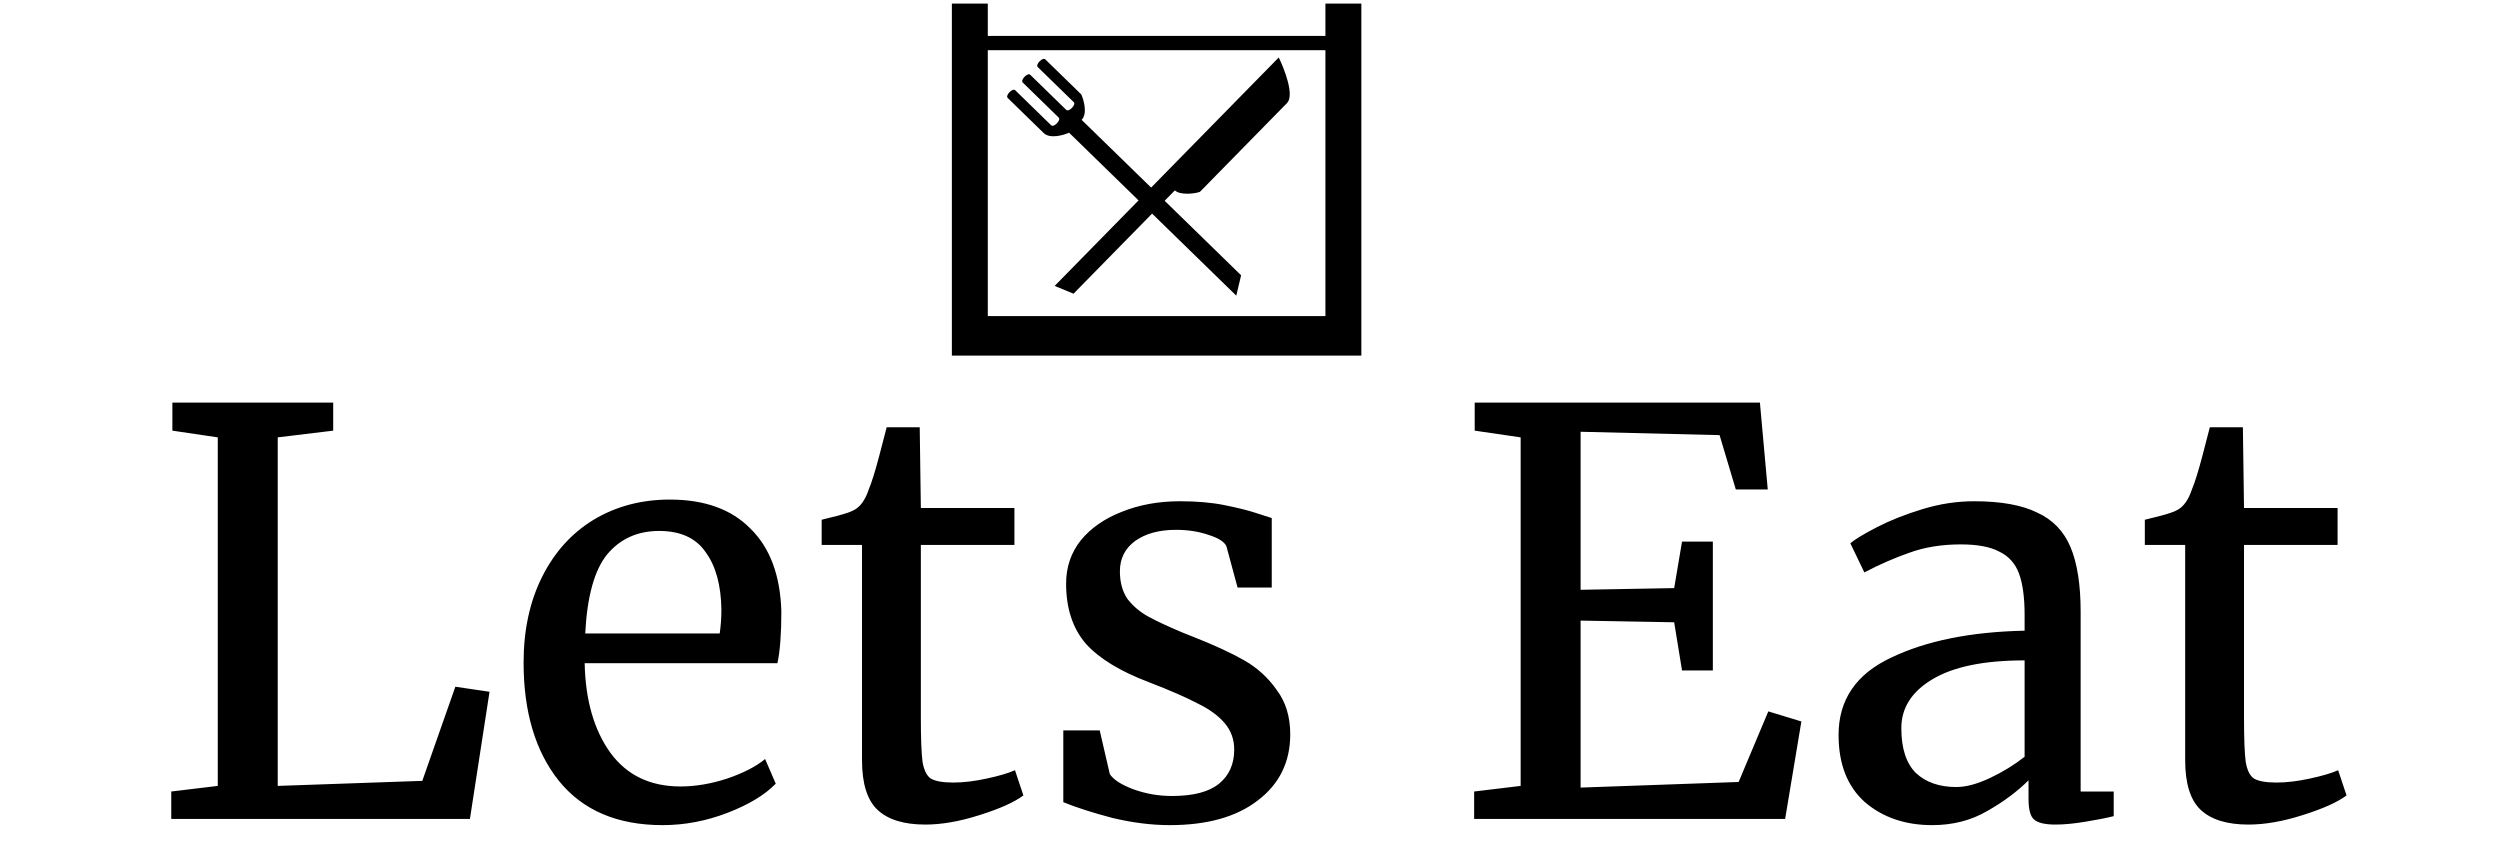
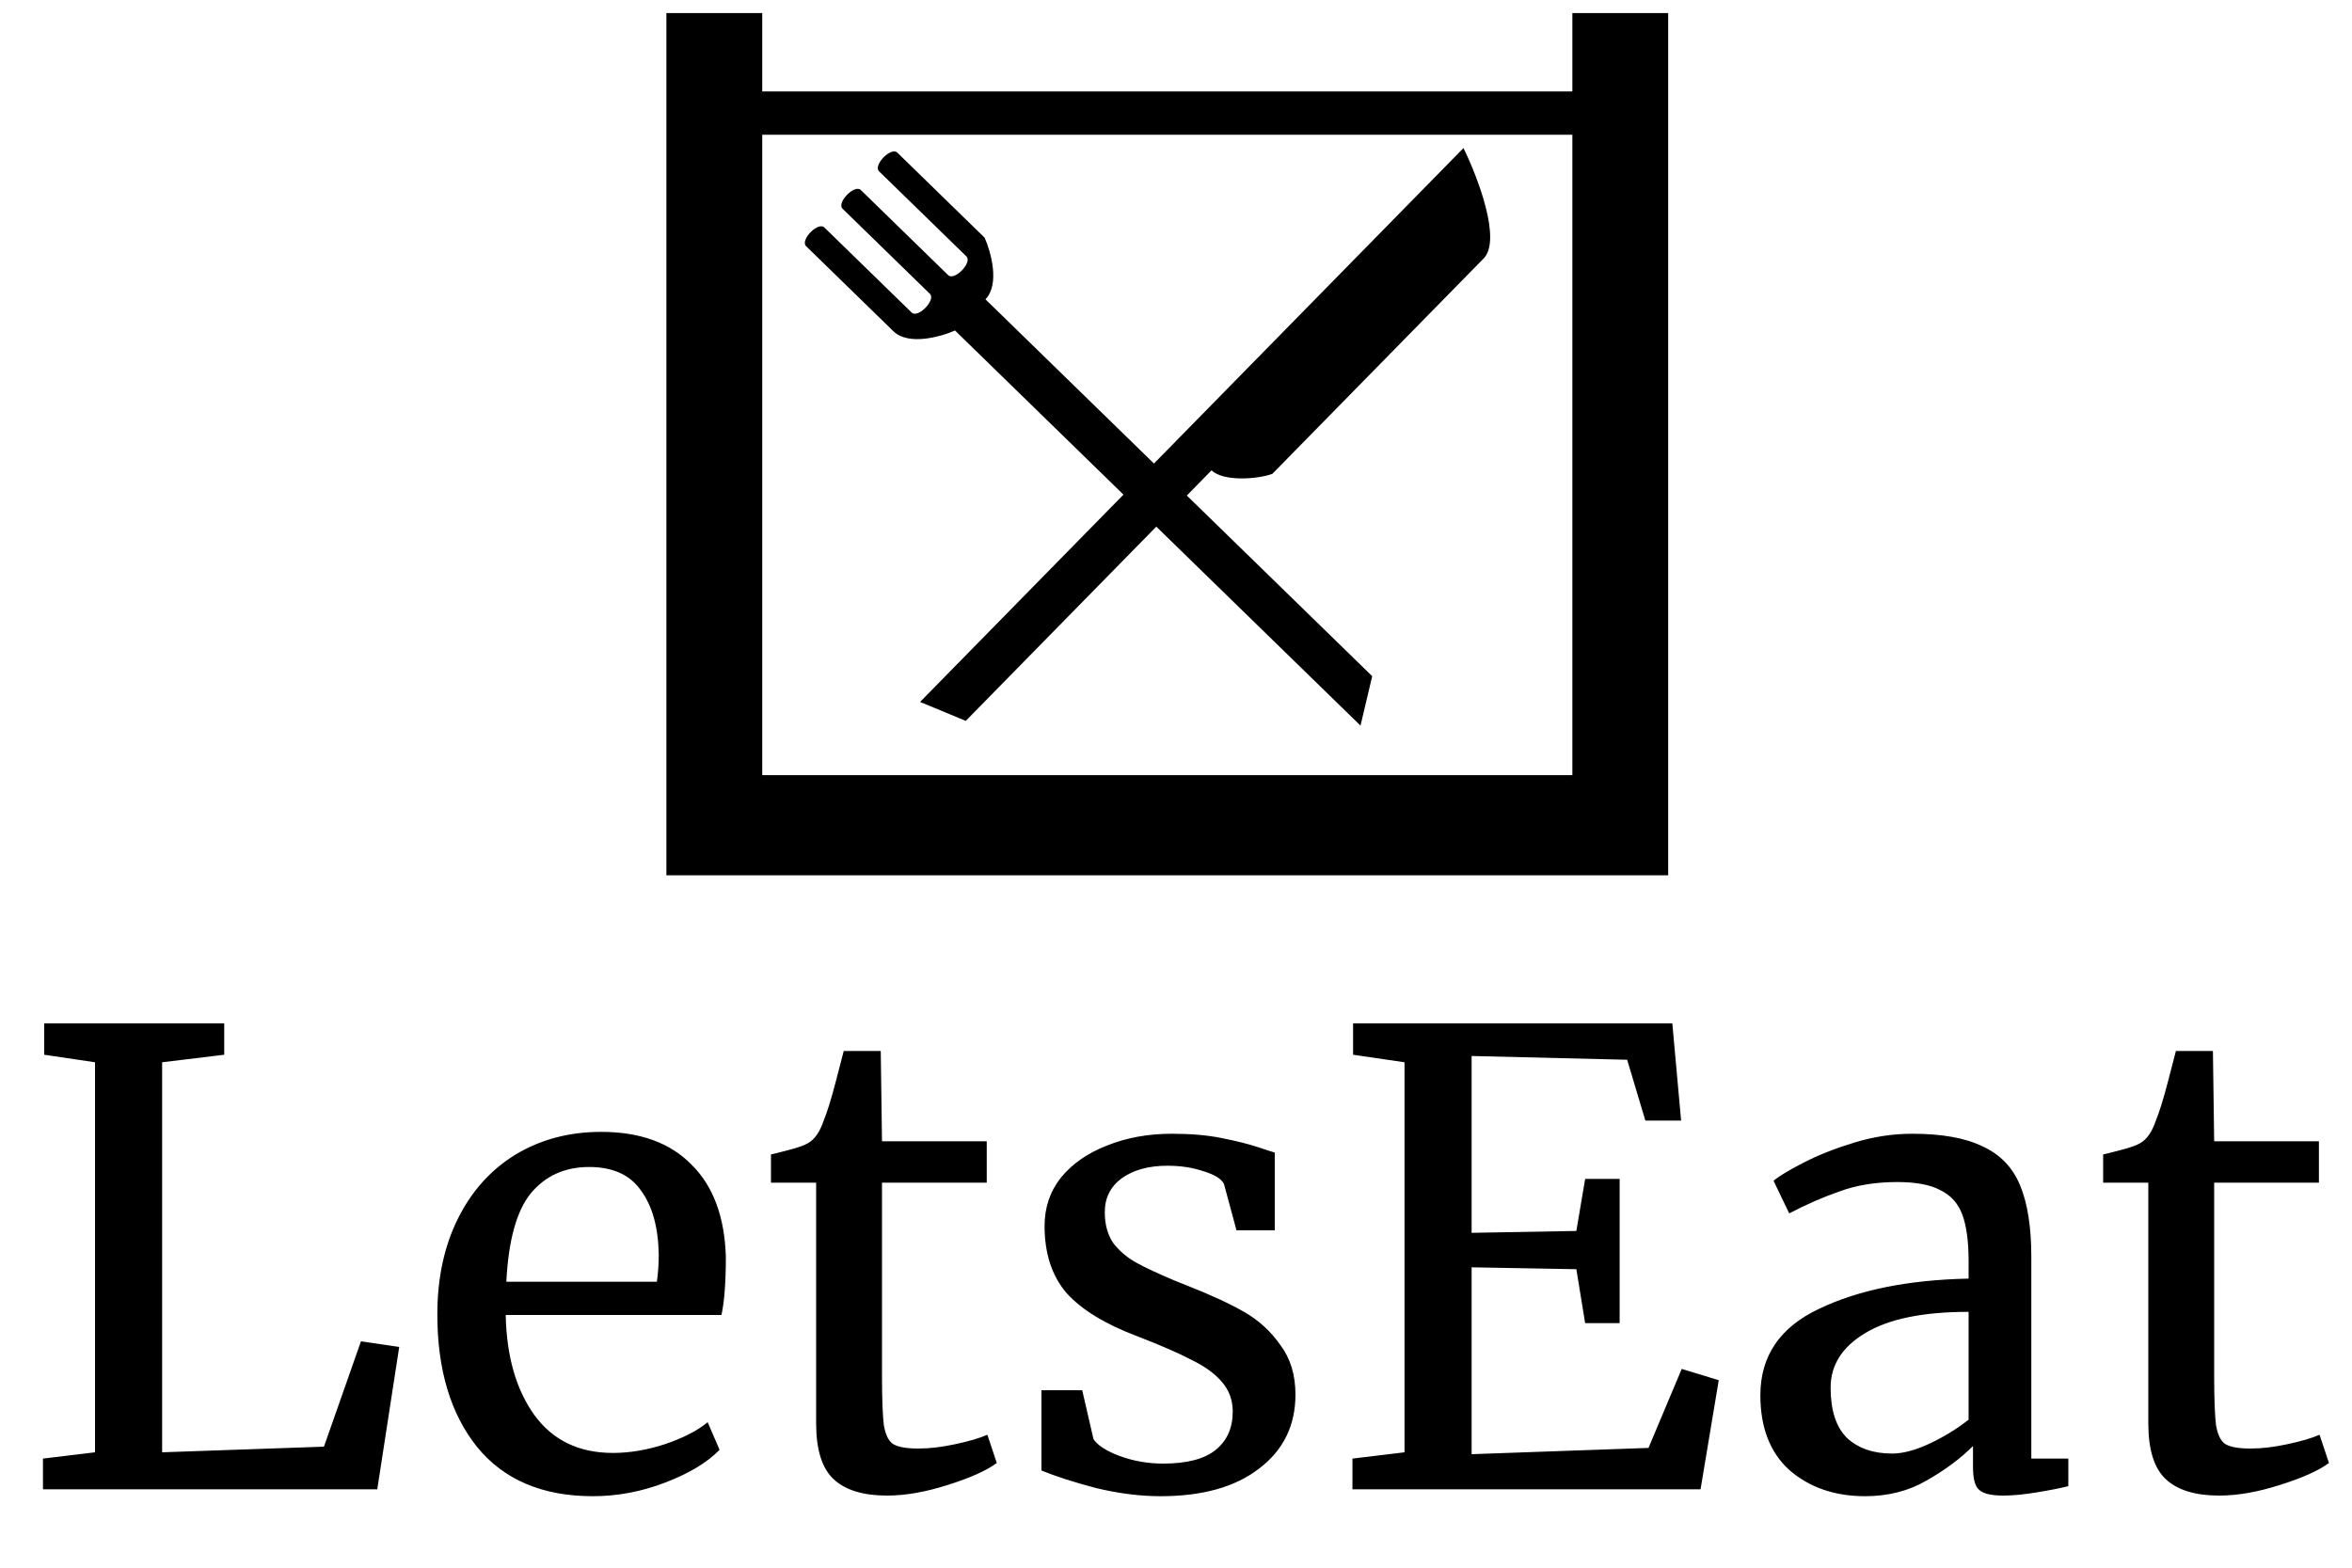
- <svg xmlns="http://www.w3.org/2000/svg" width="348" height="118" viewBox="0 0 348 118" fill="none">
-   <path d="M30.313 60.882L23.995 59.946V56.046H46.381V59.946L38.659 60.882V109.398L58.783 108.696L63.385 95.592L68.143 96.294L65.413 114H23.839V110.178L30.313 109.398V60.882ZM92.228 114.858C85.936 114.858 81.126 112.804 77.798 108.696C74.522 104.588 72.884 99.102 72.884 92.238C72.884 87.714 73.742 83.736 75.458 80.304C77.174 76.872 79.566 74.22 82.634 72.348C85.754 70.476 89.29 69.54 93.242 69.54C98.078 69.54 101.822 70.892 104.474 73.596C107.178 76.248 108.608 80.07 108.764 85.062C108.764 88.234 108.582 90.652 108.218 92.316H81.386C81.49 97.464 82.686 101.624 84.974 104.796C87.262 107.916 90.512 109.476 94.724 109.476C96.804 109.476 98.962 109.112 101.198 108.384C103.486 107.604 105.254 106.694 106.502 105.654L107.984 109.086C106.476 110.646 104.24 111.998 101.276 113.142C98.312 114.286 95.296 114.858 92.228 114.858ZM100.184 88.182C100.34 87.09 100.418 85.972 100.418 84.828C100.366 81.448 99.638 78.796 98.234 76.872C96.882 74.896 94.724 73.908 91.76 73.908C88.744 73.908 86.326 75 84.506 77.184C82.738 79.368 81.724 83.034 81.464 88.182H100.184ZM128.806 114.78C125.842 114.78 123.632 114.104 122.176 112.752C120.72 111.4 119.992 109.086 119.992 105.81V75.858H114.376V72.348C114.636 72.296 115.364 72.114 116.56 71.802C117.756 71.49 118.562 71.204 118.978 70.944C119.81 70.476 120.46 69.54 120.928 68.136C121.344 67.148 121.838 65.562 122.41 63.378C122.982 61.194 123.32 59.894 123.424 59.478H128.026L128.182 70.71H141.208V75.858H128.182V99.804C128.182 102.768 128.26 104.848 128.416 106.044C128.624 107.24 129.014 108.02 129.586 108.384C130.21 108.748 131.25 108.93 132.706 108.93C134.11 108.93 135.644 108.748 137.308 108.384C139.024 108.02 140.35 107.63 141.286 107.214L142.456 110.724C141.208 111.66 139.18 112.57 136.372 113.454C133.616 114.338 131.094 114.78 128.806 114.78ZM154.486 107.76C155.006 108.54 156.098 109.242 157.762 109.866C159.478 110.49 161.272 110.802 163.144 110.802C166.108 110.802 168.292 110.23 169.696 109.086C171.1 107.942 171.802 106.356 171.802 104.328C171.802 102.924 171.36 101.702 170.476 100.662C169.592 99.622 168.344 98.712 166.732 97.932C165.172 97.1 162.91 96.112 159.946 94.968C155.942 93.46 153.004 91.666 151.132 89.586C149.312 87.454 148.402 84.672 148.402 81.24C148.402 78.952 149.078 76.95 150.43 75.234C151.834 73.518 153.732 72.192 156.124 71.256C158.568 70.268 161.272 69.774 164.236 69.774C166.628 69.774 168.708 69.956 170.476 70.32C172.296 70.684 173.752 71.048 174.844 71.412C175.936 71.776 176.664 72.01 177.028 72.114V81.786H172.27L170.71 76.014C170.398 75.39 169.566 74.87 168.214 74.454C166.862 73.986 165.354 73.752 163.69 73.752C161.35 73.752 159.452 74.272 157.996 75.312C156.592 76.352 155.89 77.756 155.89 79.524C155.89 81.084 156.254 82.384 156.982 83.424C157.762 84.412 158.724 85.218 159.868 85.842C161.012 86.466 162.572 87.194 164.548 88.026L166.108 88.65C169.02 89.794 171.386 90.886 173.206 91.926C175.026 92.966 176.534 94.344 177.73 96.06C178.978 97.724 179.602 99.778 179.602 102.222C179.602 106.07 178.094 109.138 175.078 111.426C172.114 113.714 168.032 114.858 162.832 114.858C160.284 114.858 157.606 114.52 154.798 113.844C152.042 113.116 149.78 112.388 148.012 111.66V101.676H153.082L154.486 107.76ZM211.674 60.882L205.278 59.946V56.046H244.98L246.072 68.136H241.626L239.364 60.57L220.02 60.102V82.098L233.046 81.864L234.138 75.39H238.428V93.33H234.138L233.046 86.622L220.02 86.388V109.632L242.016 108.852L246.15 99.024L250.752 100.428L248.49 114H205.2V110.178L211.674 109.398V60.882ZM255.929 102.3C255.929 97.412 258.373 93.824 263.261 91.536C268.149 89.196 274.337 87.948 281.825 87.792V85.608C281.825 83.164 281.565 81.24 281.045 79.836C280.525 78.432 279.615 77.418 278.315 76.794C277.067 76.118 275.273 75.78 272.933 75.78C270.281 75.78 267.889 76.17 265.757 76.95C263.677 77.678 261.597 78.588 259.517 79.68L257.567 75.624C258.243 75.052 259.491 74.298 261.311 73.362C263.131 72.426 265.237 71.594 267.629 70.866C270.021 70.138 272.413 69.774 274.805 69.774C278.497 69.774 281.409 70.294 283.541 71.334C285.725 72.322 287.285 73.934 288.221 76.17C289.157 78.406 289.625 81.396 289.625 85.14V110.178H294.227V113.61C293.187 113.87 291.861 114.13 290.249 114.39C288.689 114.65 287.311 114.78 286.115 114.78C284.659 114.78 283.671 114.546 283.151 114.078C282.631 113.662 282.371 112.7 282.371 111.192V108.618C280.811 110.178 278.887 111.608 276.599 112.908C274.363 114.208 271.815 114.858 268.955 114.858C265.211 114.858 262.091 113.792 259.595 111.66C257.151 109.476 255.929 106.356 255.929 102.3ZM272.309 109.554C273.661 109.554 275.221 109.138 276.989 108.306C278.757 107.474 280.369 106.486 281.825 105.342V91.926C276.157 91.926 271.867 92.81 268.955 94.578C266.095 96.294 264.665 98.556 264.665 101.364C264.665 104.172 265.341 106.252 266.693 107.604C268.097 108.904 269.969 109.554 272.309 109.554ZM312.99 114.78C310.026 114.78 307.816 114.104 306.36 112.752C304.904 111.4 304.176 109.086 304.176 105.81V75.858H298.56V72.348C298.82 72.296 299.548 72.114 300.744 71.802C301.94 71.49 302.746 71.204 303.162 70.944C303.994 70.476 304.644 69.54 305.112 68.136C305.528 67.148 306.022 65.562 306.594 63.378C307.166 61.194 307.504 59.894 307.608 59.478H312.21L312.366 70.71H325.392V75.858H312.366V99.804C312.366 102.768 312.444 104.848 312.6 106.044C312.808 107.24 313.198 108.02 313.77 108.384C314.394 108.748 315.434 108.93 316.89 108.93C318.294 108.93 319.828 108.748 321.492 108.384C323.208 108.02 324.534 107.63 325.47 107.214L326.64 110.724C325.392 111.66 323.364 112.57 320.556 113.454C317.8 114.338 315.278 114.78 312.99 114.78Z" fill="black" />
-   <path d="M137 6.486V44.886H185V6.486M137 6.486V1H133V49H189V1H185V6.486M137 6.486H185" stroke="black" />
-   <rect x="133" y="1" width="4" height="48" fill="black" />
-   <rect x="133" y="44" width="56" height="5" fill="black" />
-   <rect x="185" y="1" width="4" height="48" fill="black" />
-   <path d="M136.5 5.5H186.5" stroke="black" />
-   <path d="M178 8L146.81 39.798L149.433 40.884L163.542 26.5C164.21 27.155 166.175 27.019 167.031 26.703L179.16 14.337C180.2 13.277 178.82 9.671 178 8Z" fill="black" />
-   <path d="M148.817 18.473L172.091 41.157L172.762 38.32L150.562 16.683C151.399 15.823 150.88 13.968 150.516 13.148L145.503 8.262C145.145 7.913 144.098 8.987 144.456 9.336L149.469 14.222C149.827 14.571 148.78 15.645 148.422 15.296L143.409 10.41C143.051 10.061 142.004 11.135 142.362 11.484L147.375 16.37C147.733 16.719 146.686 17.793 146.328 17.444L141.316 12.559C140.957 12.21 139.91 13.284 140.269 13.633L145.281 18.518C146.141 19.356 147.996 18.837 148.817 18.473Z" fill="black" />
+ <svg xmlns="http://www.w3.org/2000/svg" width="90" height="60" viewBox="0 0 90 60" fill="none">
+   <path d="M3.636 40.656L1.692 40.368V39.168H8.58V40.368L6.204 40.656V55.584L12.396 55.368L13.812 51.336L15.276 51.552L14.436 57H1.644V55.824L3.636 55.584V40.656ZM22.687 57.264C20.751 57.264 19.271 56.632 18.247 55.368C17.239 54.104 16.735 52.416 16.735 50.304C16.735 48.912 16.999 47.688 17.527 46.632C18.055 45.576 18.791 44.76 19.735 44.184C20.695 43.608 21.783 43.32 22.999 43.32C24.487 43.32 25.639 43.736 26.455 44.568C27.287 45.384 27.727 46.56 27.775 48.096C27.775 49.072 27.719 49.816 27.607 50.328H19.351C19.383 51.912 19.751 53.192 20.455 54.168C21.159 55.128 22.159 55.608 23.455 55.608C24.095 55.608 24.759 55.496 25.447 55.272C26.151 55.032 26.695 54.752 27.079 54.432L27.535 55.488C27.071 55.968 26.383 56.384 25.471 56.736C24.559 57.088 23.631 57.264 22.687 57.264ZM25.135 49.056C25.183 48.72 25.207 48.376 25.207 48.024C25.191 46.984 24.967 46.168 24.535 45.576C24.119 44.968 23.455 44.664 22.543 44.664C21.615 44.664 20.871 45 20.311 45.672C19.767 46.344 19.455 47.472 19.375 49.056H25.135ZM33.942 57.24C33.03 57.24 32.35 57.032 31.902 56.616C31.454 56.2 31.23 55.488 31.23 54.48V45.264H29.502V44.184C29.582 44.168 29.806 44.112 30.174 44.016C30.542 43.92 30.79 43.832 30.918 43.752C31.174 43.608 31.374 43.32 31.518 42.888C31.646 42.584 31.798 42.096 31.974 41.424C32.15 40.752 32.254 40.352 32.286 40.224H33.702L33.75 43.68H37.758V45.264H33.75V52.632C33.75 53.544 33.774 54.184 33.822 54.552C33.886 54.92 34.006 55.16 34.182 55.272C34.374 55.384 34.694 55.44 35.142 55.44C35.574 55.44 36.046 55.384 36.558 55.272C37.086 55.16 37.494 55.04 37.782 54.912L38.142 55.992C37.758 56.28 37.134 56.56 36.27 56.832C35.422 57.104 34.646 57.24 33.942 57.24ZM41.843 55.08C42.003 55.32 42.339 55.536 42.851 55.728C43.379 55.92 43.931 56.016 44.507 56.016C45.419 56.016 46.091 55.84 46.523 55.488C46.955 55.136 47.171 54.648 47.171 54.024C47.171 53.592 47.035 53.216 46.763 52.896C46.491 52.576 46.107 52.296 45.611 52.056C45.131 51.8 44.435 51.496 43.523 51.144C42.291 50.68 41.387 50.128 40.811 49.488C40.251 48.832 39.971 47.976 39.971 46.92C39.971 46.216 40.179 45.6 40.595 45.072C41.027 44.544 41.611 44.136 42.347 43.848C43.099 43.544 43.931 43.392 44.843 43.392C45.579 43.392 46.219 43.448 46.763 43.56C47.323 43.672 47.771 43.784 48.107 43.896C48.443 44.008 48.667 44.08 48.779 44.112V47.088H47.315L46.835 45.312C46.739 45.12 46.483 44.96 46.067 44.832C45.651 44.688 45.187 44.616 44.675 44.616C43.955 44.616 43.371 44.776 42.923 45.096C42.491 45.416 42.275 45.848 42.275 46.392C42.275 46.872 42.387 47.272 42.611 47.592C42.851 47.896 43.147 48.144 43.499 48.336C43.851 48.528 44.331 48.752 44.939 49.008L45.419 49.2C46.315 49.552 47.043 49.888 47.603 50.208C48.163 50.528 48.627 50.952 48.995 51.48C49.379 51.992 49.571 52.624 49.571 53.376C49.571 54.56 49.107 55.504 48.179 56.208C47.267 56.912 46.011 57.264 44.411 57.264C43.627 57.264 42.803 57.16 41.939 56.952C41.091 56.728 40.395 56.504 39.851 56.28V53.208H41.411L41.843 55.08ZM53.744 40.656L51.776 40.368V39.168H63.992L64.328 42.888H62.96L62.264 40.56L56.312 40.416V47.184L60.32 47.112L60.656 45.12H61.976V50.64H60.656L60.32 48.576L56.312 48.504V55.656L63.08 55.416L64.352 52.392L65.768 52.824L65.072 57H51.752V55.824L53.744 55.584V40.656ZM67.361 53.4C67.361 51.896 68.113 50.792 69.617 50.088C71.121 49.368 73.025 48.984 75.329 48.936V48.264C75.329 47.512 75.249 46.92 75.089 46.488C74.929 46.056 74.649 45.744 74.249 45.552C73.865 45.344 73.313 45.24 72.593 45.24C71.777 45.24 71.041 45.36 70.385 45.6C69.745 45.824 69.105 46.104 68.465 46.44L67.865 45.192C68.073 45.016 68.457 44.784 69.017 44.496C69.577 44.208 70.225 43.952 70.961 43.728C71.697 43.504 72.433 43.392 73.169 43.392C74.305 43.392 75.201 43.552 75.857 43.872C76.529 44.176 77.009 44.672 77.297 45.36C77.585 46.048 77.729 46.968 77.729 48.12V55.824H79.145V56.88C78.825 56.96 78.417 57.04 77.921 57.12C77.441 57.2 77.017 57.24 76.649 57.24C76.201 57.24 75.897 57.168 75.737 57.024C75.577 56.896 75.497 56.6 75.497 56.136V55.344C75.017 55.824 74.425 56.264 73.721 56.664C73.033 57.064 72.249 57.264 71.369 57.264C70.217 57.264 69.257 56.936 68.489 56.28C67.737 55.608 67.361 54.648 67.361 53.4ZM72.401 55.632C72.817 55.632 73.297 55.504 73.841 55.248C74.385 54.992 74.881 54.688 75.329 54.336V50.208C73.585 50.208 72.265 50.48 71.369 51.024C70.489 51.552 70.049 52.248 70.049 53.112C70.049 53.976 70.257 54.616 70.673 55.032C71.105 55.432 71.681 55.632 72.401 55.632ZM84.918 57.24C84.006 57.24 83.326 57.032 82.878 56.616C82.43 56.2 82.206 55.488 82.206 54.48V45.264H80.478V44.184C80.558 44.168 80.782 44.112 81.15 44.016C81.518 43.92 81.766 43.832 81.894 43.752C82.15 43.608 82.35 43.32 82.494 42.888C82.622 42.584 82.774 42.096 82.95 41.424C83.126 40.752 83.23 40.352 83.262 40.224H84.678L84.726 43.68H88.734V45.264H84.726V52.632C84.726 53.544 84.75 54.184 84.798 54.552C84.862 54.92 84.982 55.16 85.158 55.272C85.35 55.384 85.67 55.44 86.118 55.44C86.55 55.44 87.022 55.384 87.534 55.272C88.062 55.16 88.47 55.04 88.758 54.912L89.118 55.992C88.734 56.28 88.11 56.56 87.246 56.832C86.398 57.104 85.622 57.24 84.918 57.24Z" fill="black" />
+   <path d="M28.667 4.657V30.257H60.667V4.657M28.667 4.657V1H26V33H63.333V1H60.667V4.657M28.667 4.657H60.667" stroke="black" />
+   <rect x="26" y="1" width="2.667" height="32" fill="black" />
+   <rect x="26" y="29.667" width="37.333" height="3.333" fill="black" />
+   <rect x="60.667" y="1" width="2.667" height="32" fill="black" />
+   <path d="M28.333 4H61.667" stroke="black" />
+   <path d="M56 5.667L35.207 26.865L36.955 27.59L46.361 18C46.807 18.437 48.117 18.346 48.687 18.135L56.773 9.891C57.467 9.185 56.547 6.78 56 5.667Z" fill="black" />
+   <path d="M36.544 12.649L52.06 27.771L52.508 25.88L37.708 11.455C38.266 10.882 37.92 9.645 37.678 9.098L34.336 5.841C34.097 5.608 33.399 6.325 33.638 6.557L36.98 9.814C37.218 10.047 36.52 10.763 36.282 10.531L32.94 7.273C32.701 7.041 32.003 7.757 32.242 7.99L35.584 11.247C35.822 11.479 35.124 12.195 34.886 11.963L31.544 8.706C31.305 8.473 30.607 9.189 30.846 9.422L34.188 12.679C34.761 13.237 35.998 12.892 36.544 12.649Z" fill="black" />
</svg>
